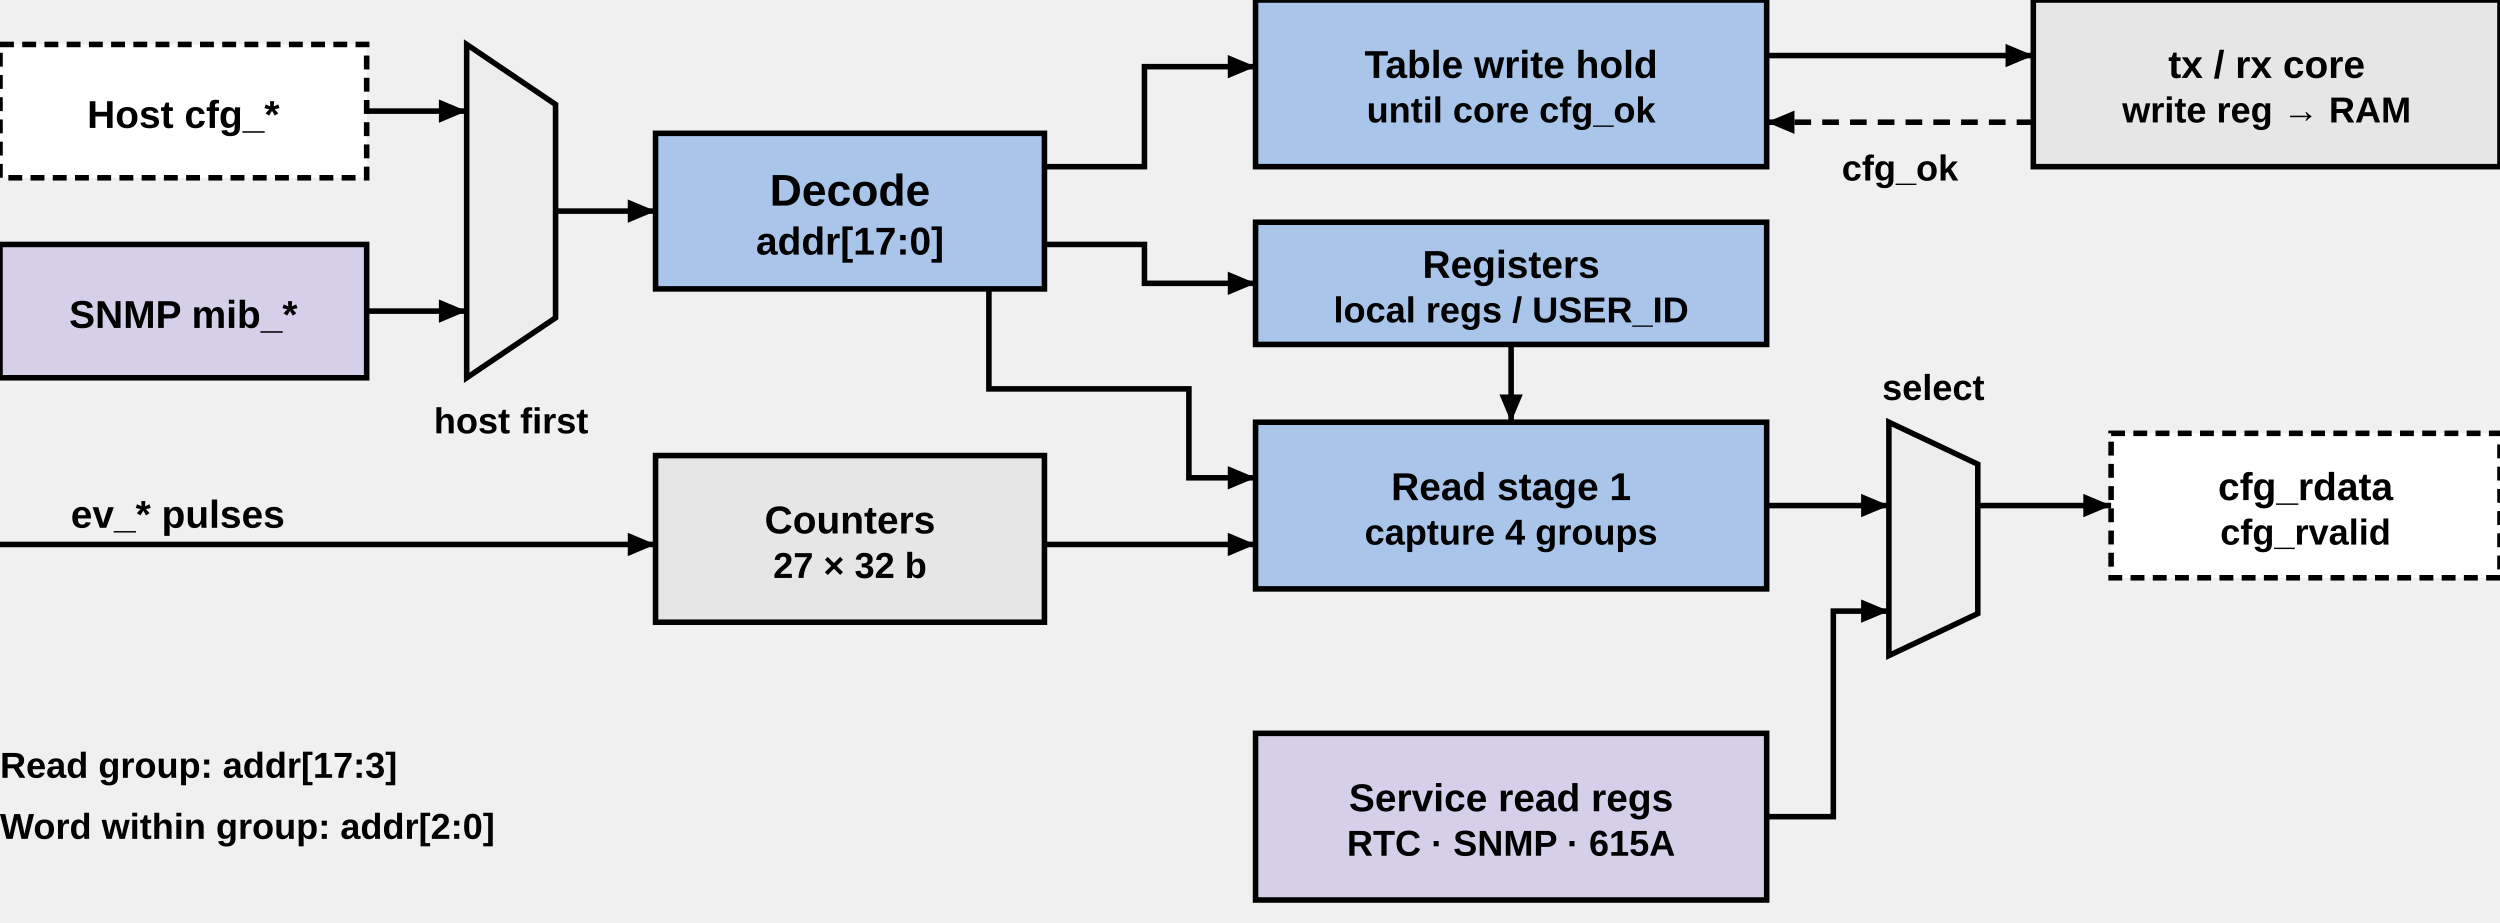
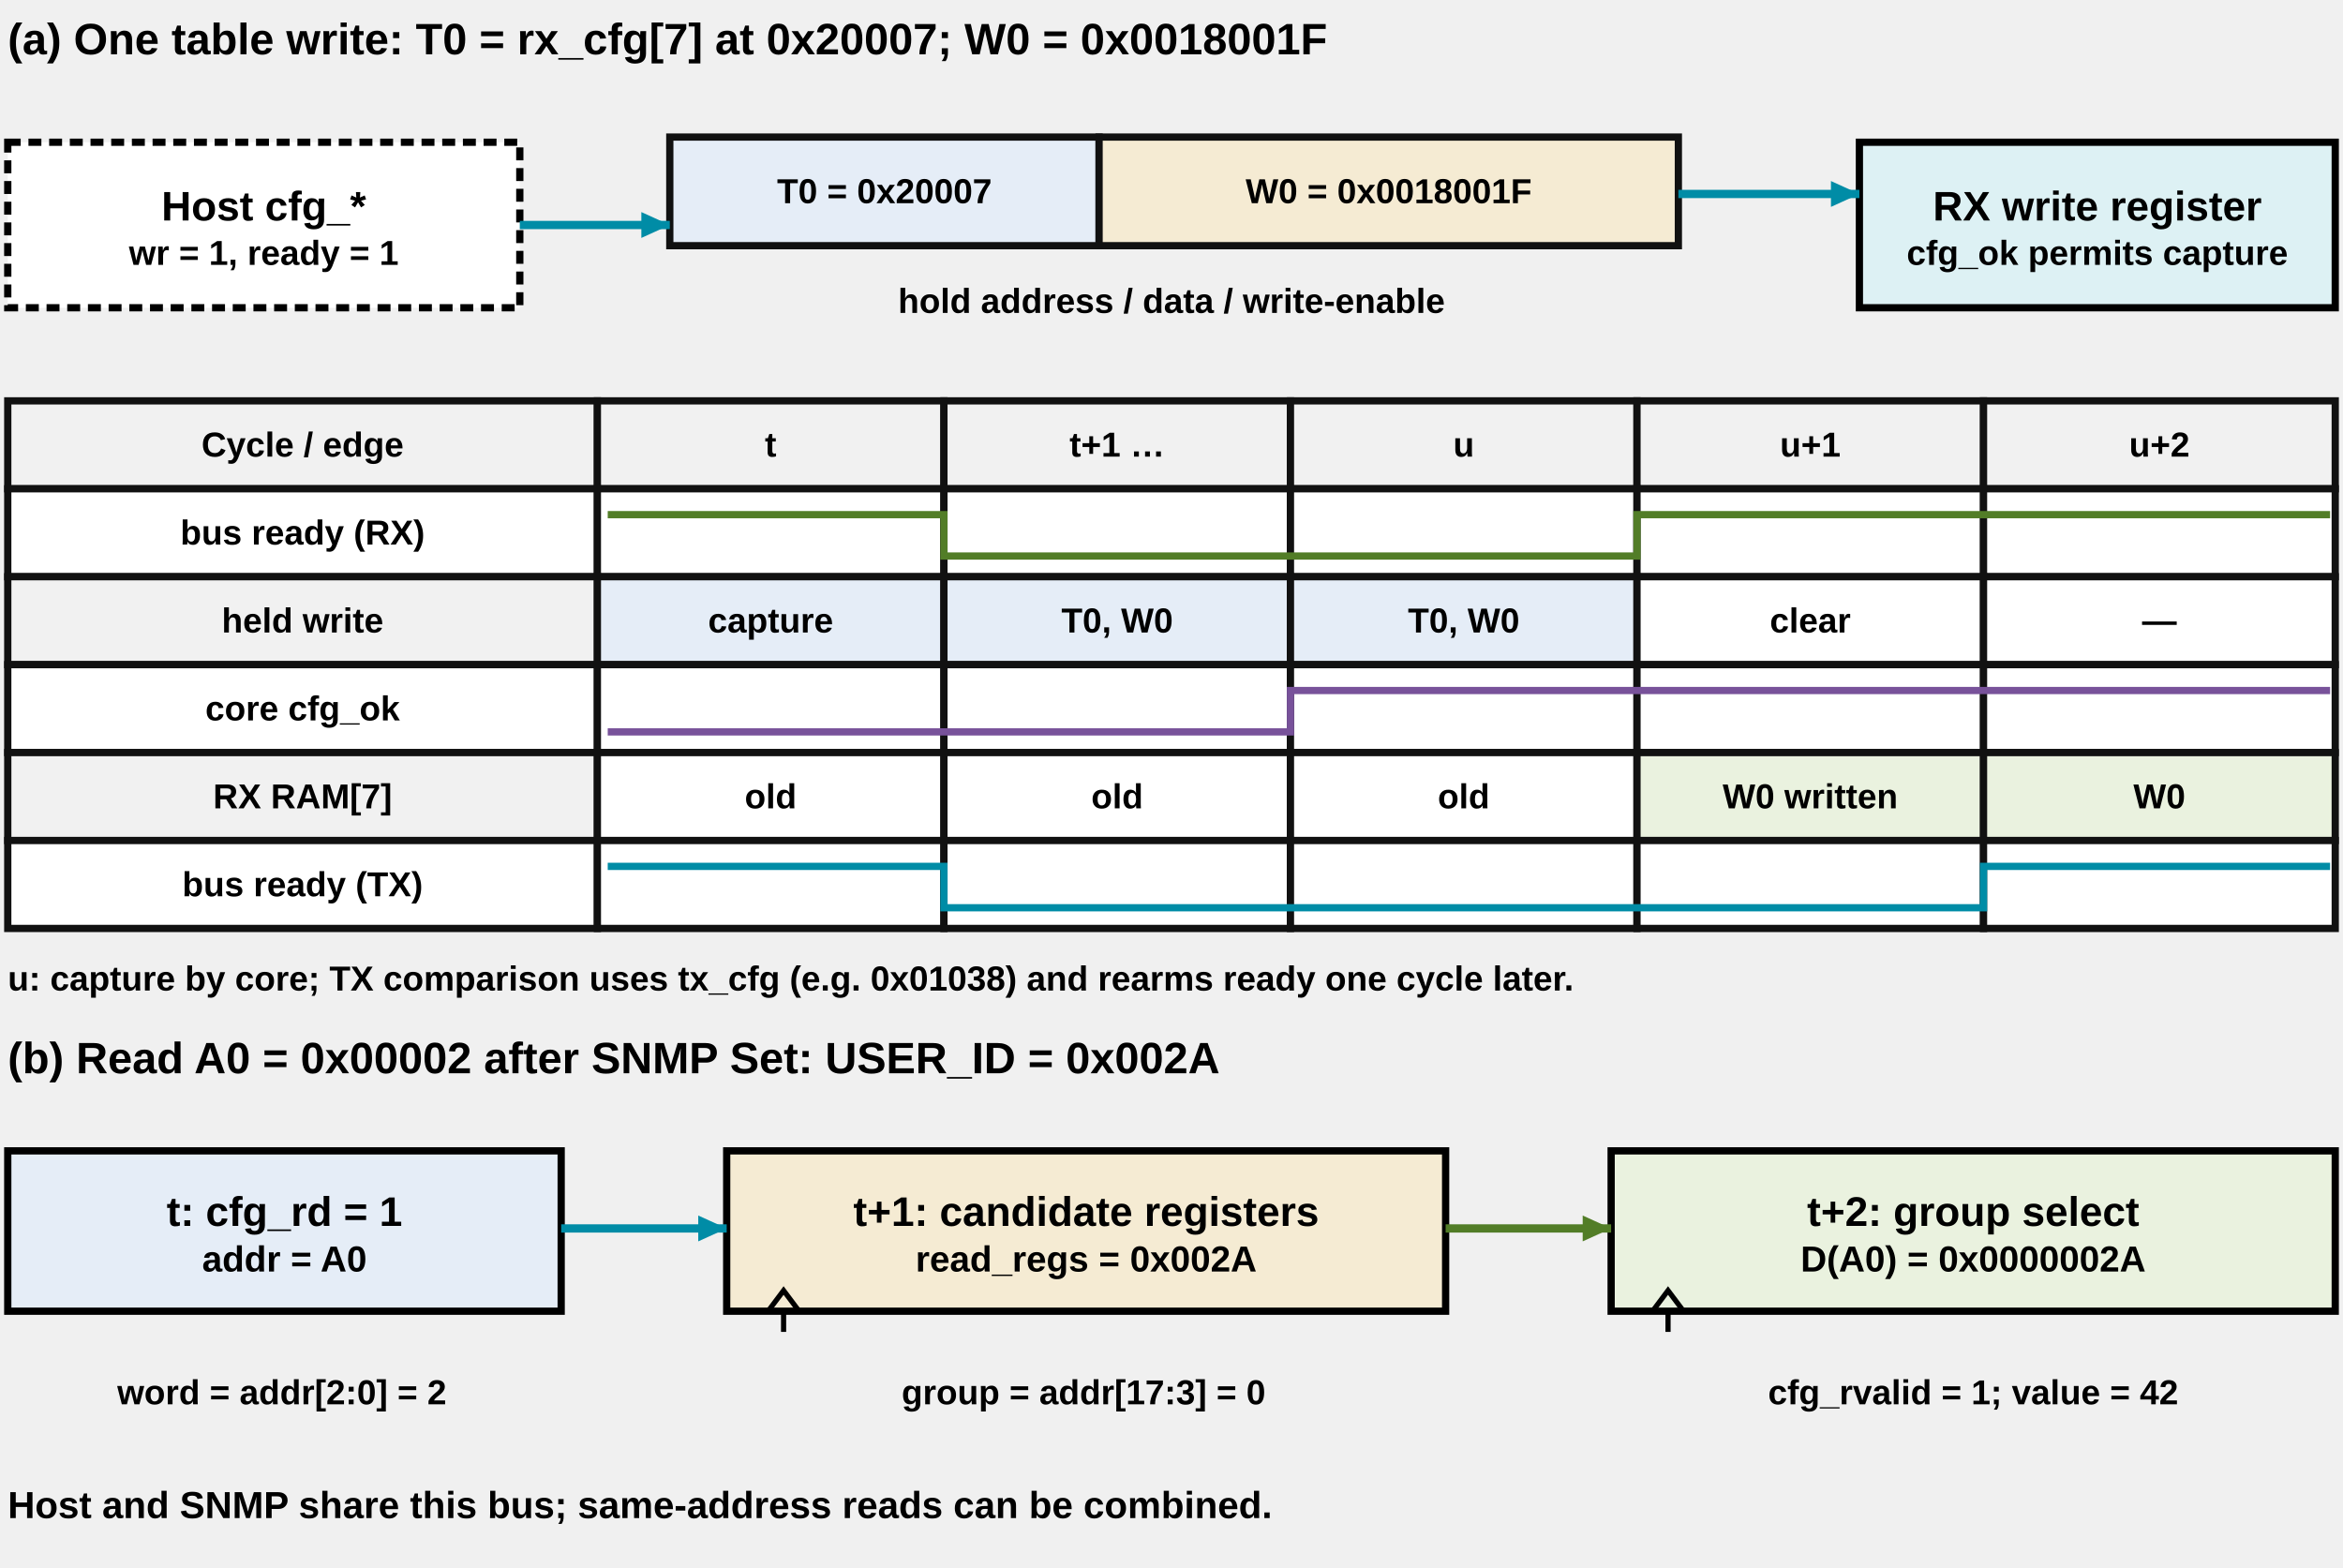
- <svg xmlns="http://www.w3.org/2000/svg" width="450pt" height="166pt" viewBox="0 0 450 166">
+ <svg xmlns="http://www.w3.org/2000/svg" width="453.0pt" height="303.0pt" viewBox="-1.5 -1.5 453.0 303.0">
  <style>text { font-family: Arial, Helvetica, sans-serif; }</style>
-   <rect x="0.00" y="8.00" width="66.00" height="24.00" rx="0" fill="#FFFFFF" stroke="#000" stroke-width="1.0" stroke-dasharray="2.5 1.5" />
-   <text x="33.00" y="23.03" font-size="7.0" text-anchor="middle" fill="#000000" font-weight="bold">Host cfg_*</text>
-   <rect x="0.00" y="44.00" width="66.00" height="24.00" rx="0" fill="#D5CFEA" stroke="#000" stroke-width="1.0" />
-   <text x="33.00" y="59.03" font-size="7.0" text-anchor="middle" fill="#000000" font-weight="bold">SNMP mib_*</text>
-   <polygon points="84.00,8.00 100.00,18.80 100.00,57.20 84.00,68.00" fill="#EDEDED" stroke="#000" stroke-width="1.0" />
-   <path d="M 66.00 20.00 L 84.00 20.00" fill="none" stroke="#000" stroke-width="1.0" />
-   <polygon points="84.00,20.00 79.00,22.10 79.00,17.90" fill="#000" />
-   <path d="M 66.00 56.00 L 84.00 56.00" fill="none" stroke="#000" stroke-width="1.0" />
-   <polygon points="84.00,56.00 79.00,58.10 79.00,53.90" fill="#000" />
-   <text x="92.00" y="78.00" font-size="6.5" text-anchor="middle" fill="#000" font-weight="bold">host first</text>
-   <rect x="118.00" y="24.00" width="70.00" height="28.00" rx="0" fill="#A9C6EA" stroke="#000" stroke-width="1.0" />
-   <text x="153.00" y="37.01" font-size="8.0" text-anchor="middle" fill="#000000" font-weight="bold">Decode</text>
-   <text x="153.00" y="45.83" font-size="7.0" text-anchor="middle" fill="#000000" font-weight="bold">addr[17:0]</text>
-   <path d="M 100.00 38.00 L 118.00 38.00" fill="none" stroke="#000" stroke-width="1.0" />
-   <polygon points="118.00,38.00 113.00,40.10 113.00,35.90" fill="#000" />
-   <rect x="226.00" y="0.00" width="92.00" height="30.00" rx="0" fill="#A9C6EA" stroke="#000" stroke-width="1.0" />
-   <text x="272.00" y="14.03" font-size="7.0" text-anchor="middle" fill="#000000" font-weight="bold">Table write hold</text>
-   <text x="272.00" y="22.04" font-size="6.5" text-anchor="middle" fill="#000000" font-weight="bold">until core cfg_ok</text>
-   <rect x="366.00" y="0.00" width="84.00" height="30.00" rx="0" fill="#E6E6E6" stroke="#000" stroke-width="1.0" />
-   <text x="408.00" y="14.03" font-size="7.0" text-anchor="middle" fill="#000000" font-weight="bold">tx / rx core</text>
-   <text x="408.00" y="22.04" font-size="6.5" text-anchor="middle" fill="#000000" font-weight="bold">write reg → RAM</text>
-   <rect x="226.00" y="40.00" width="92.00" height="22.00" rx="0" fill="#A9C6EA" stroke="#000" stroke-width="1.0" />
-   <text x="272.00" y="50.02" font-size="7.0" text-anchor="middle" fill="#000000" font-weight="bold">Registers</text>
-   <text x="272.00" y="58.03" font-size="6.5" text-anchor="middle" fill="#000000" font-weight="bold">local regs / USER_ID</text>
-   <rect x="226.00" y="76.00" width="92.00" height="30.00" rx="0" fill="#A9C6EA" stroke="#000" stroke-width="1.0" />
-   <text x="272.00" y="90.02" font-size="7.0" text-anchor="middle" fill="#000000" font-weight="bold">Read stage 1</text>
-   <text x="272.00" y="98.03" font-size="6.5" text-anchor="middle" fill="#000000" font-weight="bold">capture 4 groups</text>
-   <polygon points="340.00,76.00 356.00,83.56 356.00,110.44 340.00,118.00" fill="#EDEDED" stroke="#000" stroke-width="1.0" />
-   <rect x="380.00" y="78.00" width="70.00" height="26.00" rx="0" fill="#FFFFFF" stroke="#000" stroke-width="1.0" stroke-dasharray="2.5 1.5" />
-   <text x="415.00" y="90.02" font-size="7.0" text-anchor="middle" fill="#000000" font-weight="bold">cfg_rdata</text>
-   <text x="415.00" y="98.03" font-size="6.5" text-anchor="middle" fill="#000000" font-weight="bold">cfg_rvalid</text>
-   <rect x="118.00" y="82.00" width="70.00" height="30.00" rx="0" fill="#E6E6E6" stroke="#000" stroke-width="1.0" />
-   <text x="153.00" y="96.02" font-size="7.0" text-anchor="middle" fill="#000000" font-weight="bold">Counters</text>
-   <text x="153.00" y="104.03" font-size="6.5" text-anchor="middle" fill="#000000" font-weight="bold">27 × 32 b</text>
-   <path d="M 188.00 30.00 L 206.00 30.00 L 206.00 12.00 L 226.00 12.00" fill="none" stroke="#000" stroke-width="1.0" />
-   <polygon points="226.00,12.00 221.00,14.10 221.00,9.90" fill="#000" />
-   <path d="M 188.00 44.00 L 206.00 44.00 L 206.00 51.00 L 226.00 51.00" fill="none" stroke="#000" stroke-width="1.0" />
-   <polygon points="226.00,51.00 221.00,53.10 221.00,48.90" fill="#000" />
-   <path d="M 178.00 52.00 L 178.00 70.00 L 214.00 70.00 L 214.00 86.00 L 226.00 86.00" fill="none" stroke="#000" stroke-width="1.0" />
-   <polygon points="226.00,86.00 221.00,88.10 221.00,83.90" fill="#000" />
-   <path d="M 188.00 98.00 L 226.00 98.00" fill="none" stroke="#000" stroke-width="1.0" />
-   <polygon points="226.00,98.00 221.00,100.10 221.00,95.90" fill="#000" />
-   <path d="M 272.00 62.00 L 272.00 76.00" fill="none" stroke="#000" stroke-width="1.0" />
-   <polygon points="272.00,76.00 269.90,71.00 274.10,71.00" fill="#000" />
-   <path d="M 0.00 98.00 L 118.00 98.00" fill="none" stroke="#000" stroke-width="1.0" />
-   <polygon points="118.00,98.00 113.00,100.10 113.00,95.90" fill="#000" />
-   <text x="32.00" y="95.00" font-size="7.0" text-anchor="middle" fill="#000" font-weight="bold">ev_* pulses</text>
-   <path d="M 318.00 10.00 L 366.00 10.00" fill="none" stroke="#000" stroke-width="1.0" />
-   <polygon points="366.00,10.00 361.00,12.10 361.00,7.90" fill="#000" />
-   <path d="M 366.00 22.00 L 318.00 22.00" fill="none" stroke="#000" stroke-width="1.0" stroke-dasharray="3 2" />
-   <polygon points="318.00,22.00 323.00,19.90 323.00,24.10" fill="#000" />
-   <text x="342.00" y="32.50" font-size="6.5" text-anchor="middle" fill="#000" font-weight="bold">cfg_ok</text>
-   <path d="M 318.00 91.00 L 340.00 91.00" fill="none" stroke="#000" stroke-width="1.0" />
-   <polygon points="340.00,91.00 335.00,93.10 335.00,88.90" fill="#000" />
-   <path d="M 356.00 91.00 L 380.00 91.00" fill="none" stroke="#000" stroke-width="1.0" />
-   <polygon points="380.00,91.00 375.00,93.10 375.00,88.90" fill="#000" />
-   <rect x="226.00" y="132.00" width="92.00" height="30.00" rx="0" fill="#D5CFEA" stroke="#000" stroke-width="1.0" />
-   <text x="272.00" y="146.03" font-size="7.0" text-anchor="middle" fill="#000000" font-weight="bold">Service read regs</text>
-   <text x="272.00" y="154.03" font-size="6.5" text-anchor="middle" fill="#000000" font-weight="bold">RTC · SNMP · 615A</text>
-   <path d="M 318.00 147.00 L 330.00 147.00 L 330.00 110.00 L 340.00 110.00" fill="none" stroke="#000" stroke-width="1.0" />
-   <polygon points="340.00,110.00 335.00,112.10 335.00,107.90" fill="#000" />
-   <text x="0.00" y="140.00" font-size="6.5" text-anchor="start" fill="#000" font-weight="bold">Read group: addr[17:3]</text>
-   <text x="0.00" y="151.00" font-size="6.5" text-anchor="start" fill="#000" font-weight="bold">Word within group: addr[2:0]</text>
-   <text x="348.00" y="72.00" font-size="6.5" text-anchor="middle" fill="#000" font-weight="bold">select</text>
+   <text x="0.00" y="9.00" font-size="8.5" text-anchor="start" fill="#000" font-weight="bold">(a) One table write: T0 = rx_cfg[7] at 0x20007; W0 = 0x0018001F</text>
+   <rect x="0.00" y="26.00" width="99.00" height="32.00" rx="0" fill="#FFFFFF" stroke="#000" stroke-width="1.4" stroke-dasharray="2.5 1.5" />
+   <text x="49.50" y="41.13" font-size="8.0" text-anchor="middle" fill="#000000" font-weight="bold">Host cfg_*</text>
+   <text x="49.50" y="49.71" font-size="6.7" text-anchor="middle" fill="#000000" font-weight="bold">wr = 1, ready = 1</text>
+   <rect x="128.00" y="25.00" width="83.00" height="21.00" rx="0" fill="#E5EDF7" stroke="#111" stroke-width="1.4" />
+   <text x="169.50" y="37.78" font-size="6.7" text-anchor="middle" fill="#000" font-weight="bold">T0 = 0x20007</text>
+   <rect x="211.00" y="25.00" width="112.00" height="21.00" rx="0" fill="#F5EBD3" stroke="#111" stroke-width="1.4" />
+   <text x="267.00" y="37.78" font-size="6.7" text-anchor="middle" fill="#000" font-weight="bold">W0 = 0x0018001F</text>
+   <text x="225.00" y="59.00" font-size="6.7" text-anchor="middle" fill="#000" font-weight="bold">hold address / data / write-enable</text>
+   <path d="M 99.00 42.00 L 128.00 42.00" fill="none" stroke="#008CA6" stroke-width="1.6" />
+   <polygon points="128.00,42.00 122.50,44.50 122.50,39.50" fill="#008CA6" />
+   <rect x="358.00" y="26.00" width="92.00" height="32.00" rx="0" fill="#DDF1F4" stroke="#000" stroke-width="1.4" />
+   <text x="404.00" y="41.13" font-size="8.0" text-anchor="middle" fill="#000000" font-weight="bold">RX write register</text>
+   <text x="404.00" y="49.71" font-size="6.7" text-anchor="middle" fill="#000000" font-weight="bold">cfg_ok permits capture</text>
+   <path d="M 323.00 36.00 L 358.00 36.00" fill="none" stroke="#008CA6" stroke-width="1.6" />
+   <polygon points="358.00,36.00 352.50,38.50 352.50,33.50" fill="#008CA6" />
+   <rect x="0.00" y="76.00" width="114.00" height="17.00" rx="0" fill="#F1F1F1" stroke="#111" stroke-width="1.4" />
+   <text x="57.00" y="86.78" font-size="6.7" text-anchor="middle" fill="#000" font-weight="bold">Cycle / edge</text>
+   <rect x="114.00" y="76.00" width="67.00" height="17.00" rx="0" fill="#F1F1F1" stroke="#111" stroke-width="1.4" />
+   <text x="147.50" y="86.78" font-size="6.7" text-anchor="middle" fill="#000" font-weight="bold">t</text>
+   <rect x="181.00" y="76.00" width="67.00" height="17.00" rx="0" fill="#F1F1F1" stroke="#111" stroke-width="1.4" />
+   <text x="214.50" y="86.78" font-size="6.7" text-anchor="middle" fill="#000" font-weight="bold">t+1 …</text>
+   <rect x="248.00" y="76.00" width="67.00" height="17.00" rx="0" fill="#F1F1F1" stroke="#111" stroke-width="1.4" />
+   <text x="281.50" y="86.78" font-size="6.7" text-anchor="middle" fill="#000" font-weight="bold">u</text>
+   <rect x="315.00" y="76.00" width="67.00" height="17.00" rx="0" fill="#F1F1F1" stroke="#111" stroke-width="1.4" />
+   <text x="348.50" y="86.78" font-size="6.7" text-anchor="middle" fill="#000" font-weight="bold">u+1</text>
+   <rect x="382.00" y="76.00" width="68.00" height="17.00" rx="0" fill="#F1F1F1" stroke="#111" stroke-width="1.4" />
+   <text x="416.00" y="86.78" font-size="6.7" text-anchor="middle" fill="#000" font-weight="bold">u+2</text>
+   <rect x="0.00" y="93.00" width="114.00" height="17.00" rx="0" fill="#FFFFFF" stroke="#111" stroke-width="1.4" />
+   <text x="57.00" y="103.78" font-size="6.7" text-anchor="middle" fill="#000" font-weight="bold">bus ready (RX)</text>
+   <rect x="114.00" y="93.00" width="67.00" height="17.00" rx="0" fill="#FFFFFF" stroke="#111" stroke-width="1.4" />
+   <text x="147.50" y="103.78" font-size="6.7" text-anchor="middle" fill="#000" font-weight="bold" />
+   <rect x="181.00" y="93.00" width="67.00" height="17.00" rx="0" fill="#FFFFFF" stroke="#111" stroke-width="1.4" />
+   <text x="214.50" y="103.78" font-size="6.7" text-anchor="middle" fill="#000" font-weight="bold" />
+   <rect x="248.00" y="93.00" width="67.00" height="17.00" rx="0" fill="#FFFFFF" stroke="#111" stroke-width="1.4" />
+   <text x="281.50" y="103.78" font-size="6.7" text-anchor="middle" fill="#000" font-weight="bold" />
+   <rect x="315.00" y="93.00" width="67.00" height="17.00" rx="0" fill="#FFFFFF" stroke="#111" stroke-width="1.4" />
+   <text x="348.50" y="103.78" font-size="6.7" text-anchor="middle" fill="#000" font-weight="bold" />
+   <rect x="382.00" y="93.00" width="68.00" height="17.00" rx="0" fill="#FFFFFF" stroke="#111" stroke-width="1.4" />
+   <text x="416.00" y="103.78" font-size="6.7" text-anchor="middle" fill="#000" font-weight="bold" />
+   <rect x="0.00" y="110.00" width="114.00" height="17.00" rx="0" fill="#F1F1F1" stroke="#111" stroke-width="1.4" />
+   <text x="57.00" y="120.78" font-size="6.7" text-anchor="middle" fill="#000" font-weight="bold">held write</text>
+   <rect x="114.00" y="110.00" width="67.00" height="17.00" rx="0" fill="#E5EDF7" stroke="#111" stroke-width="1.4" />
+   <text x="147.50" y="120.78" font-size="6.7" text-anchor="middle" fill="#000" font-weight="bold">capture</text>
+   <rect x="181.00" y="110.00" width="67.00" height="17.00" rx="0" fill="#E5EDF7" stroke="#111" stroke-width="1.4" />
+   <text x="214.50" y="120.78" font-size="6.7" text-anchor="middle" fill="#000" font-weight="bold">T0, W0</text>
+   <rect x="248.00" y="110.00" width="67.00" height="17.00" rx="0" fill="#E5EDF7" stroke="#111" stroke-width="1.4" />
+   <text x="281.50" y="120.78" font-size="6.7" text-anchor="middle" fill="#000" font-weight="bold">T0, W0</text>
+   <rect x="315.00" y="110.00" width="67.00" height="17.00" rx="0" fill="#FFFFFF" stroke="#111" stroke-width="1.4" />
+   <text x="348.50" y="120.78" font-size="6.7" text-anchor="middle" fill="#000" font-weight="bold">clear</text>
+   <rect x="382.00" y="110.00" width="68.00" height="17.00" rx="0" fill="#FFFFFF" stroke="#111" stroke-width="1.4" />
+   <text x="416.00" y="120.78" font-size="6.7" text-anchor="middle" fill="#000" font-weight="bold">—</text>
+   <rect x="0.00" y="127.00" width="114.00" height="17.00" rx="0" fill="#FFFFFF" stroke="#111" stroke-width="1.4" />
+   <text x="57.00" y="137.78" font-size="6.7" text-anchor="middle" fill="#000" font-weight="bold">core cfg_ok</text>
+   <rect x="114.00" y="127.00" width="67.00" height="17.00" rx="0" fill="#FFFFFF" stroke="#111" stroke-width="1.4" />
+   <text x="147.50" y="137.78" font-size="6.7" text-anchor="middle" fill="#000" font-weight="bold" />
+   <rect x="181.00" y="127.00" width="67.00" height="17.00" rx="0" fill="#FFFFFF" stroke="#111" stroke-width="1.4" />
+   <text x="214.50" y="137.78" font-size="6.7" text-anchor="middle" fill="#000" font-weight="bold" />
+   <rect x="248.00" y="127.00" width="67.00" height="17.00" rx="0" fill="#FFFFFF" stroke="#111" stroke-width="1.4" />
+   <text x="281.50" y="137.78" font-size="6.7" text-anchor="middle" fill="#000" font-weight="bold" />
+   <rect x="315.00" y="127.00" width="67.00" height="17.00" rx="0" fill="#FFFFFF" stroke="#111" stroke-width="1.4" />
+   <text x="348.50" y="137.78" font-size="6.7" text-anchor="middle" fill="#000" font-weight="bold" />
+   <rect x="382.00" y="127.00" width="68.00" height="17.00" rx="0" fill="#FFFFFF" stroke="#111" stroke-width="1.4" />
+   <text x="416.00" y="137.78" font-size="6.7" text-anchor="middle" fill="#000" font-weight="bold" />
+   <rect x="0.00" y="144.00" width="114.00" height="17.00" rx="0" fill="#F1F1F1" stroke="#111" stroke-width="1.4" />
+   <text x="57.00" y="154.78" font-size="6.7" text-anchor="middle" fill="#000" font-weight="bold">RX RAM[7]</text>
+   <rect x="114.00" y="144.00" width="67.00" height="17.00" rx="0" fill="#FFFFFF" stroke="#111" stroke-width="1.4" />
+   <text x="147.50" y="154.78" font-size="6.7" text-anchor="middle" fill="#000" font-weight="bold">old</text>
+   <rect x="181.00" y="144.00" width="67.00" height="17.00" rx="0" fill="#FFFFFF" stroke="#111" stroke-width="1.4" />
+   <text x="214.50" y="154.78" font-size="6.7" text-anchor="middle" fill="#000" font-weight="bold">old</text>
+   <rect x="248.00" y="144.00" width="67.00" height="17.00" rx="0" fill="#FFFFFF" stroke="#111" stroke-width="1.4" />
+   <text x="281.50" y="154.78" font-size="6.7" text-anchor="middle" fill="#000" font-weight="bold">old</text>
+   <rect x="315.00" y="144.00" width="67.00" height="17.00" rx="0" fill="#EAF2DF" stroke="#111" stroke-width="1.4" />
+   <text x="348.50" y="154.78" font-size="6.7" text-anchor="middle" fill="#000" font-weight="bold">W0 written</text>
+   <rect x="382.00" y="144.00" width="68.00" height="17.00" rx="0" fill="#EAF2DF" stroke="#111" stroke-width="1.4" />
+   <text x="416.00" y="154.78" font-size="6.7" text-anchor="middle" fill="#000" font-weight="bold">W0</text>
+   <rect x="0.00" y="161.00" width="114.00" height="17.00" rx="0" fill="#FFFFFF" stroke="#111" stroke-width="1.4" />
+   <text x="57.00" y="171.78" font-size="6.7" text-anchor="middle" fill="#000" font-weight="bold">bus ready (TX)</text>
+   <rect x="114.00" y="161.00" width="67.00" height="17.00" rx="0" fill="#FFFFFF" stroke="#111" stroke-width="1.4" />
+   <text x="147.50" y="171.78" font-size="6.7" text-anchor="middle" fill="#000" font-weight="bold" />
+   <rect x="181.00" y="161.00" width="67.00" height="17.00" rx="0" fill="#FFFFFF" stroke="#111" stroke-width="1.4" />
+   <text x="214.50" y="171.78" font-size="6.7" text-anchor="middle" fill="#000" font-weight="bold" />
+   <rect x="248.00" y="161.00" width="67.00" height="17.00" rx="0" fill="#FFFFFF" stroke="#111" stroke-width="1.4" />
+   <text x="281.50" y="171.78" font-size="6.7" text-anchor="middle" fill="#000" font-weight="bold" />
+   <rect x="315.00" y="161.00" width="67.00" height="17.00" rx="0" fill="#FFFFFF" stroke="#111" stroke-width="1.4" />
+   <text x="348.50" y="171.78" font-size="6.7" text-anchor="middle" fill="#000" font-weight="bold" />
+   <rect x="382.00" y="161.00" width="68.00" height="17.00" rx="0" fill="#FFFFFF" stroke="#111" stroke-width="1.4" />
+   <text x="416.00" y="171.78" font-size="6.7" text-anchor="middle" fill="#000" font-weight="bold" />
+   <path d="M 116.00 98.00 L 181.00 98.00 L 181.00 106.00 L 248.00 106.00 L 248.00 106.00 L 315.00 106.00 L 315.00 98.00 L 382.00 98.00 L 382.00 98.00 L 449.00 98.00" fill="none" stroke="#527D27" stroke-width="1.4" />
+   <path d="M 116.00 140.00 L 181.00 140.00 L 181.00 140.00 L 248.00 140.00 L 248.00 132.00 L 315.00 132.00 L 315.00 132.00 L 382.00 132.00 L 382.00 132.00 L 449.00 132.00" fill="none" stroke="#78529A" stroke-width="1.4" />
+   <path d="M 116.00 166.00 L 181.00 166.00 L 181.00 174.00 L 248.00 174.00 L 248.00 174.00 L 315.00 174.00 L 315.00 174.00 L 382.00 174.00 L 382.00 166.00 L 449.00 166.00" fill="none" stroke="#008CA6" stroke-width="1.4" />
+   <text x="0.00" y="190.00" font-size="6.7" text-anchor="start" fill="#000" font-weight="bold">u: capture by core; TX comparison uses tx_cfg (e.g. 0x01038) and rearms ready one cycle later.</text>
+   <text x="0.00" y="206.00" font-size="8.5" text-anchor="start" fill="#000" font-weight="bold">(b) Read A0 = 0x00002 after SNMP Set: USER_ID = 0x002A</text>
+   <rect x="0.00" y="221.00" width="107.00" height="31.00" rx="0" fill="#E5EDF7" stroke="#000" stroke-width="1.4" />
+   <text x="53.50" y="235.51" font-size="8.0" text-anchor="middle" fill="#000000" font-weight="bold">t: cfg_rd = 1</text>
+   <text x="53.50" y="244.33" font-size="7" text-anchor="middle" fill="#000000" font-weight="bold">addr = A0</text>
+   <rect x="139.00" y="221.00" width="139.00" height="31.00" rx="0" fill="#F5EBD3" stroke="#000" stroke-width="1.4" />
+   <text x="208.50" y="235.51" font-size="8.0" text-anchor="middle" fill="#000000" font-weight="bold">t+1: candidate registers</text>
+   <text x="208.50" y="244.33" font-size="7" text-anchor="middle" fill="#000000" font-weight="bold">read_regs = 0x002A</text>
+   <rect x="310.00" y="221.00" width="140.00" height="31.00" rx="0" fill="#EAF2DF" stroke="#000" stroke-width="1.4" />
+   <text x="380.00" y="235.51" font-size="8.0" text-anchor="middle" fill="#000000" font-weight="bold">t+2: group select</text>
+   <text x="380.00" y="244.33" font-size="7" text-anchor="middle" fill="#000000" font-weight="bold">D(A0) = 0x0000002A</text>
+   <path d="M 107.00 236.00 L 139.00 236.00" fill="none" stroke="#008CA6" stroke-width="1.6" />
+   <polygon points="139.00,236.00 133.50,238.50 133.50,233.50" fill="#008CA6" />
+   <path d="M 278.00 236.00 L 310.00 236.00" fill="none" stroke="#527D27" stroke-width="1.6" />
+   <polygon points="310.00,236.00 304.50,238.50 304.50,233.50" fill="#527D27" />
+   <text x="53.00" y="270.00" font-size="6.7" text-anchor="middle" fill="#000" font-weight="bold">word = addr[2:0] = 2</text>
+   <text x="208.00" y="270.00" font-size="6.7" text-anchor="middle" fill="#000" font-weight="bold">group = addr[17:3] = 0</text>
+   <text x="380.00" y="270.00" font-size="6.7" text-anchor="middle" fill="#000" font-weight="bold">cfg_rvalid = 1; value = 42</text>
+   <path d="M 147.00 252.00 L 150.00 248.00 L 153.00 252.00" fill="none" stroke="#000" stroke-width="1.0" />
+   <path d="M 150.00 256.00 L 150.00 252.00" fill="none" stroke="#000" stroke-width="1.0" />
+   <path d="M 318.00 252.00 L 321.00 248.00 L 324.00 252.00" fill="none" stroke="#000" stroke-width="1.0" />
+   <path d="M 321.00 256.00 L 321.00 252.00" fill="none" stroke="#000" stroke-width="1.0" />
+   <text x="0.00" y="292.00" font-size="7.3" text-anchor="start" fill="#000" font-weight="bold">Host and SNMP share this bus; same-address reads can be combined.</text>
</svg>
